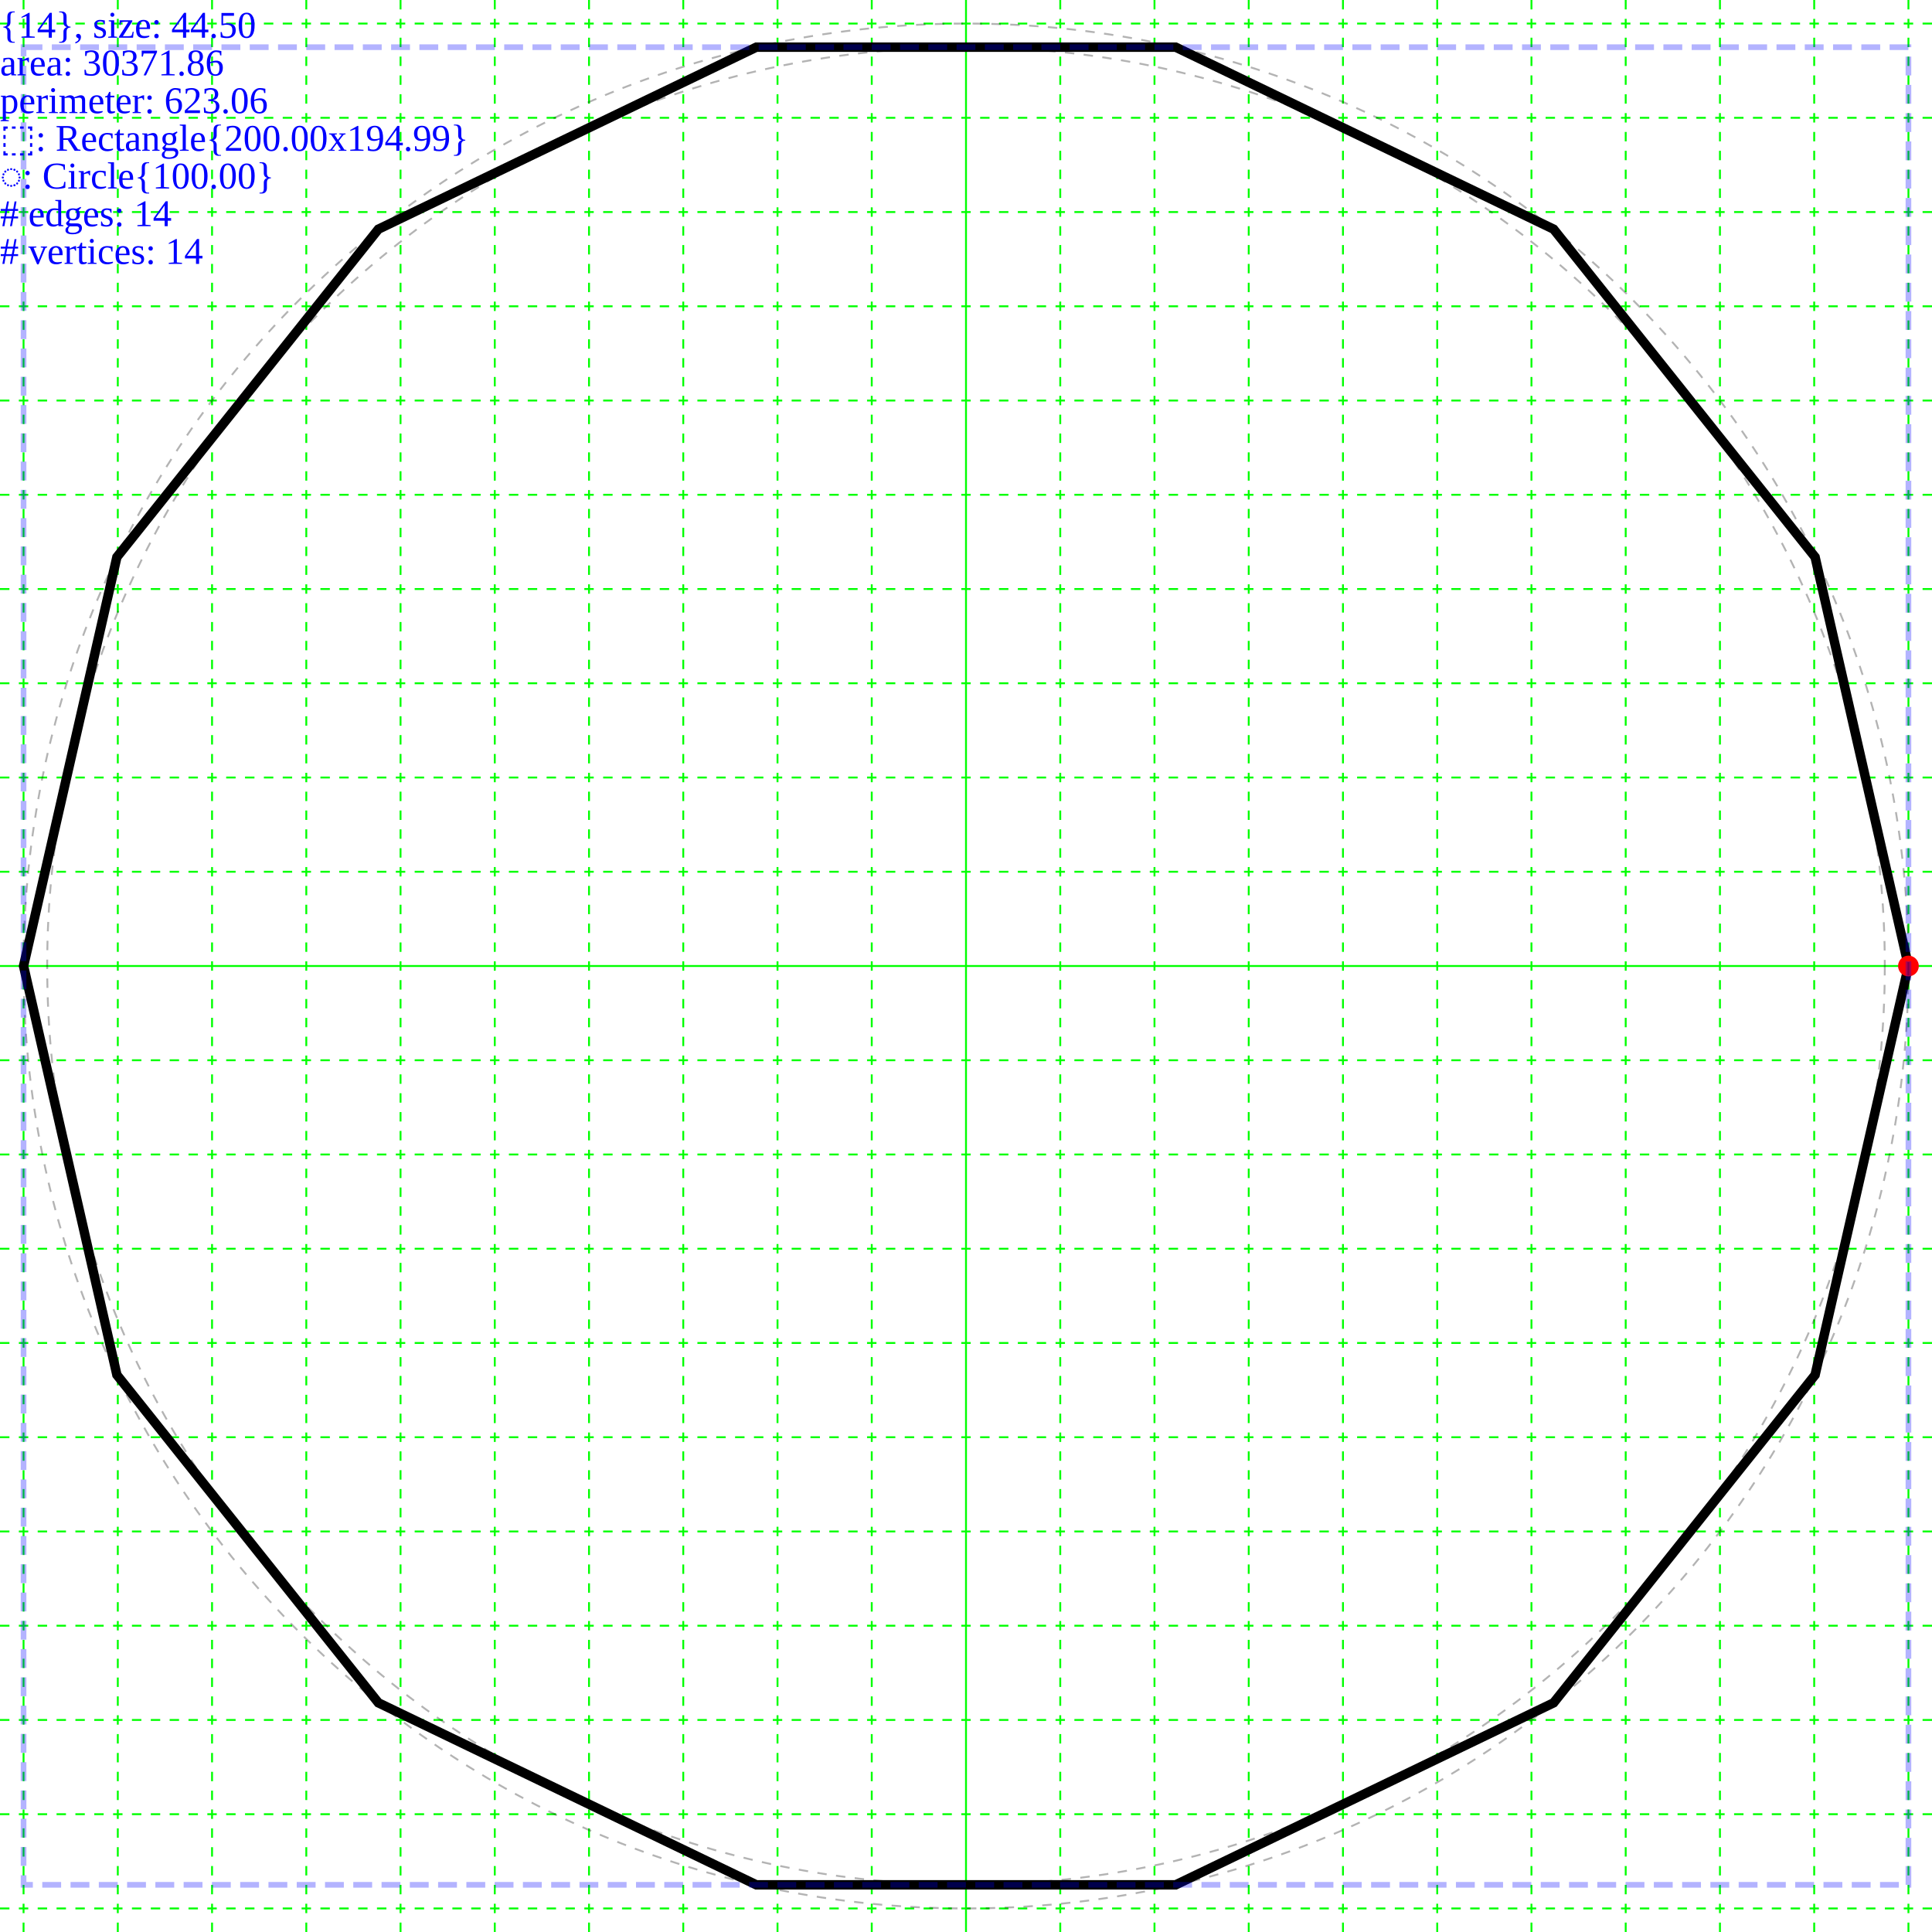
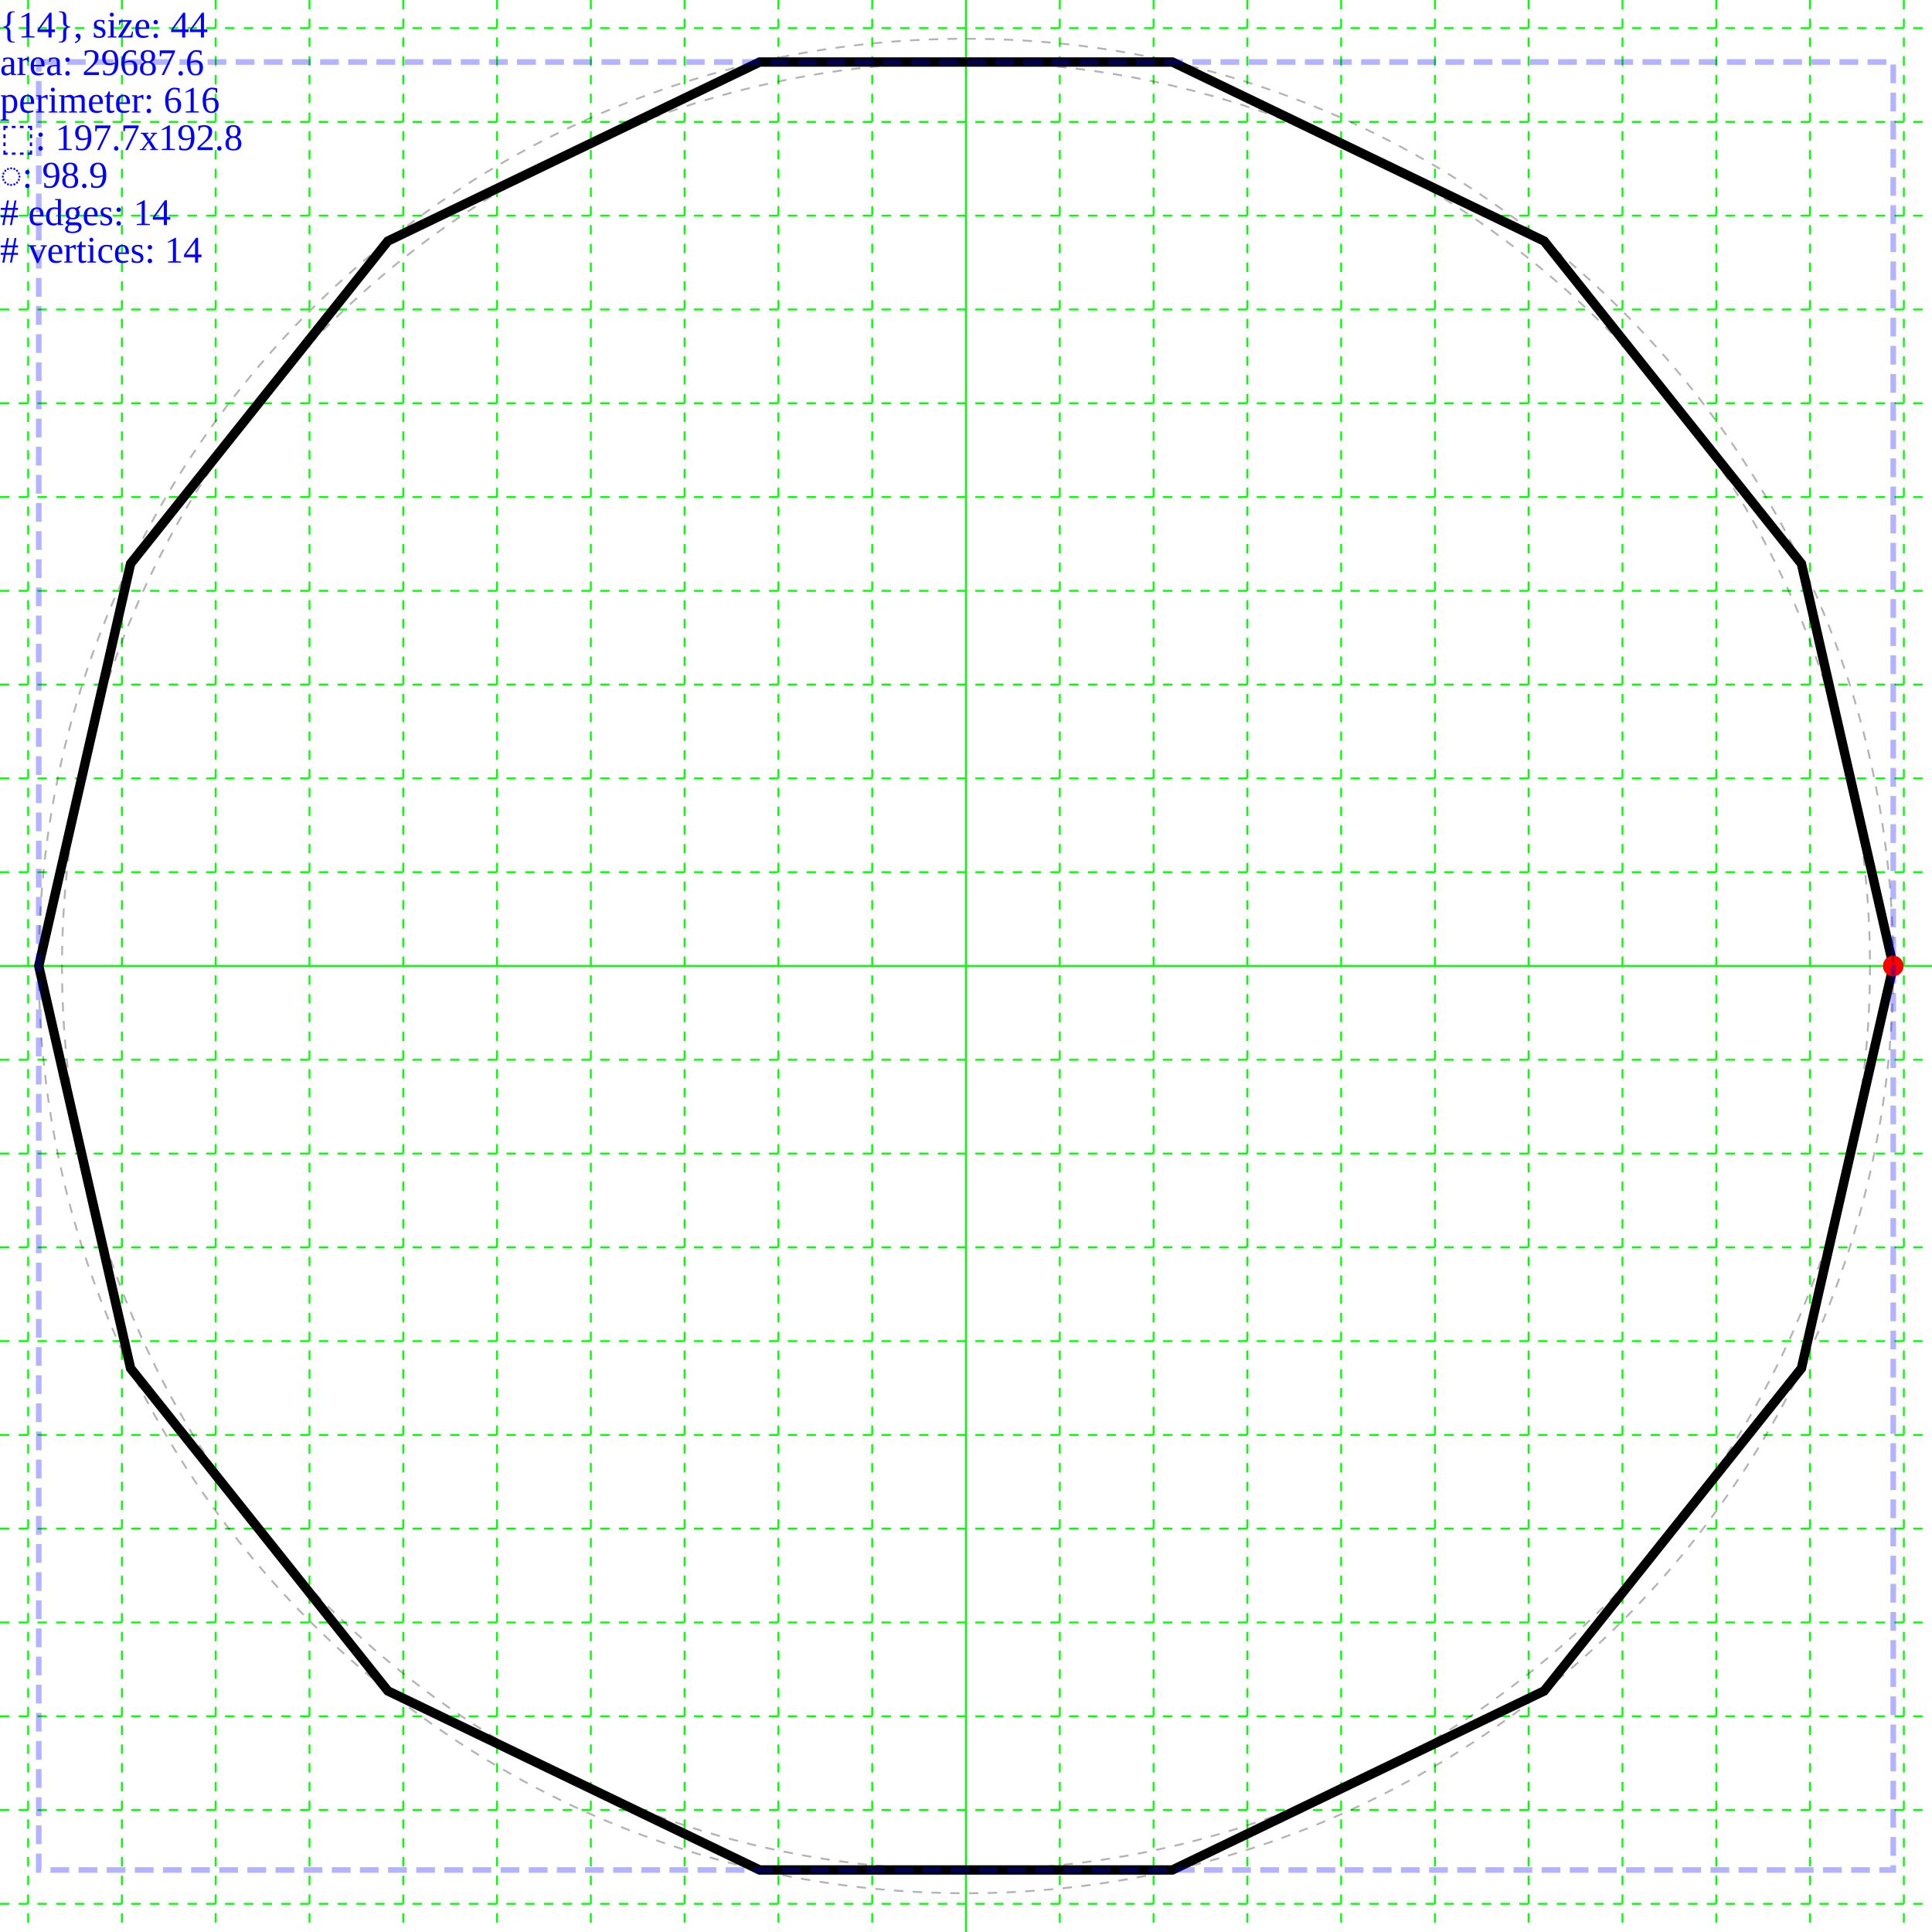
- <svg xmlns="http://www.w3.org/2000/svg" height="205.0" width="205.0">
-   <g transform="translate(102.5,102.5)">
+ <svg xmlns="http://www.w3.org/2000/svg" height="206" width="206">
+   <g transform="translate(103,103)">
    <g id="grid">
-       <line stroke="#00ff00" stroke-width="0.2" x1="0" x2="0" y1="-102.5" y2="102.5" />
-       <line stroke="#00ff00" stroke-dasharray="1,1" stroke-width="0.2" x1="10.0" x2="10.0" y1="-102.5" y2="102.5" />
-       <line stroke="#00ff00" stroke-dasharray="1,1" stroke-width="0.2" x1="-10.0" x2="-10.0" y1="-102.5" y2="102.5" />
-       <line stroke="#00ff00" stroke-dasharray="1,1" stroke-width="0.2" x1="20.0" x2="20.0" y1="-102.5" y2="102.5" />
-       <line stroke="#00ff00" stroke-dasharray="1,1" stroke-width="0.2" x1="-20.0" x2="-20.0" y1="-102.5" y2="102.5" />
-       <line stroke="#00ff00" stroke-dasharray="1,1" stroke-width="0.2" x1="30.0" x2="30.0" y1="-102.5" y2="102.5" />
-       <line stroke="#00ff00" stroke-dasharray="1,1" stroke-width="0.2" x1="-30.0" x2="-30.0" y1="-102.5" y2="102.5" />
-       <line stroke="#00ff00" stroke-dasharray="1,1" stroke-width="0.2" x1="40.0" x2="40.0" y1="-102.5" y2="102.5" />
-       <line stroke="#00ff00" stroke-dasharray="1,1" stroke-width="0.2" x1="-40.0" x2="-40.0" y1="-102.5" y2="102.5" />
-       <line stroke="#00ff00" stroke-dasharray="1,1" stroke-width="0.2" x1="50.0" x2="50.0" y1="-102.5" y2="102.5" />
-       <line stroke="#00ff00" stroke-dasharray="1,1" stroke-width="0.2" x1="-50.0" x2="-50.0" y1="-102.5" y2="102.5" />
-       <line stroke="#00ff00" stroke-dasharray="1,1" stroke-width="0.2" x1="60.0" x2="60.0" y1="-102.5" y2="102.5" />
-       <line stroke="#00ff00" stroke-dasharray="1,1" stroke-width="0.2" x1="-60.0" x2="-60.0" y1="-102.5" y2="102.5" />
-       <line stroke="#00ff00" stroke-dasharray="1,1" stroke-width="0.2" x1="70.0" x2="70.0" y1="-102.5" y2="102.5" />
-       <line stroke="#00ff00" stroke-dasharray="1,1" stroke-width="0.2" x1="-70.0" x2="-70.0" y1="-102.5" y2="102.5" />
-       <line stroke="#00ff00" stroke-dasharray="1,1" stroke-width="0.2" x1="80.0" x2="80.0" y1="-102.5" y2="102.5" />
-       <line stroke="#00ff00" stroke-dasharray="1,1" stroke-width="0.2" x1="-80.0" x2="-80.0" y1="-102.5" y2="102.5" />
-       <line stroke="#00ff00" stroke-dasharray="1,1" stroke-width="0.2" x1="90.0" x2="90.0" y1="-102.5" y2="102.5" />
-       <line stroke="#00ff00" stroke-dasharray="1,1" stroke-width="0.2" x1="-90.0" x2="-90.0" y1="-102.5" y2="102.5" />
-       <line stroke="#00ff00" stroke-dasharray="1,1" stroke-width="0.2" x1="100.0" x2="100.0" y1="-102.5" y2="102.5" />
-       <line stroke="#00ff00" stroke-dasharray="1,1" stroke-width="0.2" x1="-100.0" x2="-100.0" y1="-102.5" y2="102.5" />
-       <line stroke="#00ff00" stroke-dasharray="1,1" stroke-width="0.2" x1="110.0" x2="110.0" y1="-102.5" y2="102.5" />
-       <line stroke="#00ff00" stroke-dasharray="1,1" stroke-width="0.2" x1="-110.0" x2="-110.0" y1="-102.5" y2="102.5" />
-       <line stroke="#00ff00" stroke-width="0.2" x1="-102.5" x2="102.5" y1="0" y2="0" />
-       <line stroke="#00ff00" stroke-dasharray="1,1" stroke-width="0.2" x1="-102.5" x2="102.5" y1="10.0" y2="10.0" />
-       <line stroke="#00ff00" stroke-dasharray="1,1" stroke-width="0.2" x1="-102.5" x2="102.5" y1="-10.0" y2="-10.0" />
-       <line stroke="#00ff00" stroke-dasharray="1,1" stroke-width="0.2" x1="-102.5" x2="102.5" y1="20.0" y2="20.0" />
-       <line stroke="#00ff00" stroke-dasharray="1,1" stroke-width="0.2" x1="-102.5" x2="102.5" y1="-20.0" y2="-20.0" />
-       <line stroke="#00ff00" stroke-dasharray="1,1" stroke-width="0.2" x1="-102.5" x2="102.5" y1="30.0" y2="30.0" />
-       <line stroke="#00ff00" stroke-dasharray="1,1" stroke-width="0.2" x1="-102.5" x2="102.5" y1="-30.0" y2="-30.0" />
-       <line stroke="#00ff00" stroke-dasharray="1,1" stroke-width="0.2" x1="-102.5" x2="102.5" y1="40.0" y2="40.0" />
-       <line stroke="#00ff00" stroke-dasharray="1,1" stroke-width="0.2" x1="-102.5" x2="102.5" y1="-40.0" y2="-40.0" />
-       <line stroke="#00ff00" stroke-dasharray="1,1" stroke-width="0.2" x1="-102.5" x2="102.5" y1="50.0" y2="50.0" />
-       <line stroke="#00ff00" stroke-dasharray="1,1" stroke-width="0.2" x1="-102.5" x2="102.5" y1="-50.0" y2="-50.0" />
-       <line stroke="#00ff00" stroke-dasharray="1,1" stroke-width="0.2" x1="-102.5" x2="102.5" y1="60.0" y2="60.0" />
-       <line stroke="#00ff00" stroke-dasharray="1,1" stroke-width="0.2" x1="-102.5" x2="102.5" y1="-60.0" y2="-60.0" />
-       <line stroke="#00ff00" stroke-dasharray="1,1" stroke-width="0.2" x1="-102.5" x2="102.5" y1="70.0" y2="70.0" />
-       <line stroke="#00ff00" stroke-dasharray="1,1" stroke-width="0.2" x1="-102.5" x2="102.5" y1="-70.0" y2="-70.0" />
-       <line stroke="#00ff00" stroke-dasharray="1,1" stroke-width="0.2" x1="-102.5" x2="102.5" y1="80.0" y2="80.0" />
-       <line stroke="#00ff00" stroke-dasharray="1,1" stroke-width="0.2" x1="-102.5" x2="102.5" y1="-80.0" y2="-80.0" />
-       <line stroke="#00ff00" stroke-dasharray="1,1" stroke-width="0.2" x1="-102.5" x2="102.5" y1="90.0" y2="90.0" />
-       <line stroke="#00ff00" stroke-dasharray="1,1" stroke-width="0.2" x1="-102.5" x2="102.5" y1="-90.0" y2="-90.0" />
-       <line stroke="#00ff00" stroke-dasharray="1,1" stroke-width="0.2" x1="-102.5" x2="102.5" y1="100.0" y2="100.0" />
-       <line stroke="#00ff00" stroke-dasharray="1,1" stroke-width="0.2" x1="-102.5" x2="102.5" y1="-100.0" y2="-100.0" />
-       <line stroke="#00ff00" stroke-dasharray="1,1" stroke-width="0.2" x1="-102.5" x2="102.5" y1="110.0" y2="110.0" />
-       <line stroke="#00ff00" stroke-dasharray="1,1" stroke-width="0.2" x1="-102.5" x2="102.5" y1="-110.0" y2="-110.0" />
-       <line stroke="#00ff00" stroke-dasharray="1,1" stroke-width="0.2" x1="-102.5" x2="102.5" y1="120.0" y2="120.0" />
-       <line stroke="#00ff00" stroke-dasharray="1,1" stroke-width="0.2" x1="-102.5" x2="102.5" y1="-120.0" y2="-120.0" />
-       <line stroke="#00ff00" stroke-dasharray="1,1" stroke-width="0.2" x1="-102.5" x2="102.5" y1="130.0" y2="130.0" />
-       <line stroke="#00ff00" stroke-dasharray="1,1" stroke-width="0.2" x1="-102.5" x2="102.5" y1="-130.0" y2="-130.0" />
-       <line stroke="#00ff00" stroke-dasharray="1,1" stroke-width="0.2" x1="-102.5" x2="102.5" y1="140.0" y2="140.0" />
-       <line stroke="#00ff00" stroke-dasharray="1,1" stroke-width="0.2" x1="-102.5" x2="102.5" y1="-140.0" y2="-140.0" />
-       <line stroke="#00ff00" stroke-dasharray="1,1" stroke-width="0.2" x1="-102.5" x2="102.5" y1="150.0" y2="150.0" />
-       <line stroke="#00ff00" stroke-dasharray="1,1" stroke-width="0.2" x1="-102.5" x2="102.5" y1="-150.0" y2="-150.0" />
-       <line stroke="#00ff00" stroke-dasharray="1,1" stroke-width="0.2" x1="-102.5" x2="102.5" y1="160.0" y2="160.0" />
-       <line stroke="#00ff00" stroke-dasharray="1,1" stroke-width="0.2" x1="-102.5" x2="102.5" y1="-160.0" y2="-160.0" />
-       <line stroke="#00ff00" stroke-dasharray="1,1" stroke-width="0.2" x1="-102.5" x2="102.5" y1="170.0" y2="170.0" />
-       <line stroke="#00ff00" stroke-dasharray="1,1" stroke-width="0.2" x1="-102.5" x2="102.5" y1="-170.0" y2="-170.0" />
-       <line stroke="#00ff00" stroke-dasharray="1,1" stroke-width="0.2" x1="-102.5" x2="102.5" y1="180.0" y2="180.0" />
-       <line stroke="#00ff00" stroke-dasharray="1,1" stroke-width="0.2" x1="-102.5" x2="102.5" y1="-180.0" y2="-180.0" />
-       <line stroke="#00ff00" stroke-dasharray="1,1" stroke-width="0.2" x1="-102.5" x2="102.5" y1="190.0" y2="190.0" />
-       <line stroke="#00ff00" stroke-dasharray="1,1" stroke-width="0.2" x1="-102.5" x2="102.5" y1="-190.0" y2="-190.0" />
-       <line stroke="#00ff00" stroke-dasharray="1,1" stroke-width="0.2" x1="-102.5" x2="102.5" y1="200.0" y2="200.0" />
-       <line stroke="#00ff00" stroke-dasharray="1,1" stroke-width="0.2" x1="-102.5" x2="102.5" y1="-200.0" y2="-200.0" />
-       <line stroke="#00ff00" stroke-dasharray="1,1" stroke-width="0.2" x1="-102.5" x2="102.5" y1="210.0" y2="210.0" />
-       <line stroke="#00ff00" stroke-dasharray="1,1" stroke-width="0.2" x1="-102.5" x2="102.5" y1="-210.0" y2="-210.0" />
+       <line stroke="#00ff00" stroke-width="0.2" x1="0" x2="0" y1="-103.0" y2="103.0" />
+       <line stroke="#00ff00" stroke-dasharray="1,1" stroke-width="0.2" x1="10.0" x2="10.0" y1="-103.0" y2="103.0" />
+       <line stroke="#00ff00" stroke-dasharray="1,1" stroke-width="0.2" x1="-10.0" x2="-10.0" y1="-103.0" y2="103.0" />
+       <line stroke="#00ff00" stroke-dasharray="1,1" stroke-width="0.2" x1="20.0" x2="20.0" y1="-103.0" y2="103.0" />
+       <line stroke="#00ff00" stroke-dasharray="1,1" stroke-width="0.2" x1="-20.0" x2="-20.0" y1="-103.0" y2="103.0" />
+       <line stroke="#00ff00" stroke-dasharray="1,1" stroke-width="0.2" x1="30.0" x2="30.0" y1="-103.0" y2="103.0" />
+       <line stroke="#00ff00" stroke-dasharray="1,1" stroke-width="0.2" x1="-30.0" x2="-30.0" y1="-103.0" y2="103.0" />
+       <line stroke="#00ff00" stroke-dasharray="1,1" stroke-width="0.2" x1="40.0" x2="40.0" y1="-103.0" y2="103.0" />
+       <line stroke="#00ff00" stroke-dasharray="1,1" stroke-width="0.2" x1="-40.0" x2="-40.0" y1="-103.0" y2="103.0" />
+       <line stroke="#00ff00" stroke-dasharray="1,1" stroke-width="0.2" x1="50.0" x2="50.0" y1="-103.0" y2="103.0" />
+       <line stroke="#00ff00" stroke-dasharray="1,1" stroke-width="0.2" x1="-50.0" x2="-50.0" y1="-103.0" y2="103.0" />
+       <line stroke="#00ff00" stroke-dasharray="1,1" stroke-width="0.2" x1="60.0" x2="60.0" y1="-103.0" y2="103.0" />
+       <line stroke="#00ff00" stroke-dasharray="1,1" stroke-width="0.2" x1="-60.0" x2="-60.0" y1="-103.0" y2="103.0" />
+       <line stroke="#00ff00" stroke-dasharray="1,1" stroke-width="0.2" x1="70.0" x2="70.0" y1="-103.0" y2="103.0" />
+       <line stroke="#00ff00" stroke-dasharray="1,1" stroke-width="0.2" x1="-70.0" x2="-70.0" y1="-103.0" y2="103.0" />
+       <line stroke="#00ff00" stroke-dasharray="1,1" stroke-width="0.2" x1="80.0" x2="80.0" y1="-103.0" y2="103.0" />
+       <line stroke="#00ff00" stroke-dasharray="1,1" stroke-width="0.2" x1="-80.0" x2="-80.0" y1="-103.0" y2="103.0" />
+       <line stroke="#00ff00" stroke-dasharray="1,1" stroke-width="0.2" x1="90.0" x2="90.0" y1="-103.0" y2="103.0" />
+       <line stroke="#00ff00" stroke-dasharray="1,1" stroke-width="0.2" x1="-90.0" x2="-90.0" y1="-103.0" y2="103.0" />
+       <line stroke="#00ff00" stroke-dasharray="1,1" stroke-width="0.2" x1="100.0" x2="100.0" y1="-103.0" y2="103.0" />
+       <line stroke="#00ff00" stroke-dasharray="1,1" stroke-width="0.2" x1="-100.0" x2="-100.0" y1="-103.0" y2="103.0" />
+       <line stroke="#00ff00" stroke-dasharray="1,1" stroke-width="0.2" x1="110.0" x2="110.0" y1="-103.0" y2="103.0" />
+       <line stroke="#00ff00" stroke-dasharray="1,1" stroke-width="0.2" x1="-110.0" x2="-110.0" y1="-103.0" y2="103.0" />
+       <line stroke="#00ff00" stroke-width="0.2" x1="-103.0" x2="103.0" y1="0" y2="0" />
+       <line stroke="#00ff00" stroke-dasharray="1,1" stroke-width="0.2" x1="-103.0" x2="103.0" y1="10.0" y2="10.0" />
+       <line stroke="#00ff00" stroke-dasharray="1,1" stroke-width="0.2" x1="-103.0" x2="103.0" y1="-10.0" y2="-10.0" />
+       <line stroke="#00ff00" stroke-dasharray="1,1" stroke-width="0.2" x1="-103.0" x2="103.0" y1="20.0" y2="20.0" />
+       <line stroke="#00ff00" stroke-dasharray="1,1" stroke-width="0.2" x1="-103.0" x2="103.0" y1="-20.0" y2="-20.0" />
+       <line stroke="#00ff00" stroke-dasharray="1,1" stroke-width="0.2" x1="-103.0" x2="103.0" y1="30.0" y2="30.0" />
+       <line stroke="#00ff00" stroke-dasharray="1,1" stroke-width="0.2" x1="-103.0" x2="103.0" y1="-30.0" y2="-30.0" />
+       <line stroke="#00ff00" stroke-dasharray="1,1" stroke-width="0.2" x1="-103.0" x2="103.0" y1="40.0" y2="40.0" />
+       <line stroke="#00ff00" stroke-dasharray="1,1" stroke-width="0.2" x1="-103.0" x2="103.0" y1="-40.0" y2="-40.0" />
+       <line stroke="#00ff00" stroke-dasharray="1,1" stroke-width="0.2" x1="-103.0" x2="103.0" y1="50.0" y2="50.0" />
+       <line stroke="#00ff00" stroke-dasharray="1,1" stroke-width="0.2" x1="-103.0" x2="103.0" y1="-50.0" y2="-50.0" />
+       <line stroke="#00ff00" stroke-dasharray="1,1" stroke-width="0.2" x1="-103.0" x2="103.0" y1="60.0" y2="60.0" />
+       <line stroke="#00ff00" stroke-dasharray="1,1" stroke-width="0.2" x1="-103.0" x2="103.0" y1="-60.0" y2="-60.0" />
+       <line stroke="#00ff00" stroke-dasharray="1,1" stroke-width="0.2" x1="-103.0" x2="103.0" y1="70.0" y2="70.0" />
+       <line stroke="#00ff00" stroke-dasharray="1,1" stroke-width="0.2" x1="-103.0" x2="103.0" y1="-70.0" y2="-70.0" />
+       <line stroke="#00ff00" stroke-dasharray="1,1" stroke-width="0.2" x1="-103.0" x2="103.0" y1="80.0" y2="80.0" />
+       <line stroke="#00ff00" stroke-dasharray="1,1" stroke-width="0.2" x1="-103.0" x2="103.0" y1="-80.0" y2="-80.0" />
+       <line stroke="#00ff00" stroke-dasharray="1,1" stroke-width="0.2" x1="-103.0" x2="103.0" y1="90.0" y2="90.0" />
+       <line stroke="#00ff00" stroke-dasharray="1,1" stroke-width="0.2" x1="-103.0" x2="103.0" y1="-90.0" y2="-90.0" />
+       <line stroke="#00ff00" stroke-dasharray="1,1" stroke-width="0.2" x1="-103.0" x2="103.0" y1="100.0" y2="100.0" />
+       <line stroke="#00ff00" stroke-dasharray="1,1" stroke-width="0.2" x1="-103.0" x2="103.0" y1="-100.0" y2="-100.0" />
+       <line stroke="#00ff00" stroke-dasharray="1,1" stroke-width="0.2" x1="-103.0" x2="103.0" y1="110.0" y2="110.0" />
+       <line stroke="#00ff00" stroke-dasharray="1,1" stroke-width="0.2" x1="-103.0" x2="103.0" y1="-110.0" y2="-110.0" />
+       <line stroke="#00ff00" stroke-dasharray="1,1" stroke-width="0.2" x1="-103.0" x2="103.0" y1="120.0" y2="120.0" />
+       <line stroke="#00ff00" stroke-dasharray="1,1" stroke-width="0.2" x1="-103.0" x2="103.0" y1="-120.0" y2="-120.0" />
+       <line stroke="#00ff00" stroke-dasharray="1,1" stroke-width="0.2" x1="-103.0" x2="103.0" y1="130.0" y2="130.0" />
+       <line stroke="#00ff00" stroke-dasharray="1,1" stroke-width="0.2" x1="-103.0" x2="103.0" y1="-130.0" y2="-130.0" />
+       <line stroke="#00ff00" stroke-dasharray="1,1" stroke-width="0.2" x1="-103.0" x2="103.0" y1="140.0" y2="140.0" />
+       <line stroke="#00ff00" stroke-dasharray="1,1" stroke-width="0.2" x1="-103.0" x2="103.0" y1="-140.0" y2="-140.0" />
+       <line stroke="#00ff00" stroke-dasharray="1,1" stroke-width="0.2" x1="-103.0" x2="103.0" y1="150.0" y2="150.0" />
+       <line stroke="#00ff00" stroke-dasharray="1,1" stroke-width="0.2" x1="-103.0" x2="103.0" y1="-150.0" y2="-150.0" />
+       <line stroke="#00ff00" stroke-dasharray="1,1" stroke-width="0.2" x1="-103.0" x2="103.0" y1="160.0" y2="160.0" />
+       <line stroke="#00ff00" stroke-dasharray="1,1" stroke-width="0.2" x1="-103.0" x2="103.0" y1="-160.0" y2="-160.0" />
+       <line stroke="#00ff00" stroke-dasharray="1,1" stroke-width="0.2" x1="-103.0" x2="103.0" y1="170.0" y2="170.0" />
+       <line stroke="#00ff00" stroke-dasharray="1,1" stroke-width="0.2" x1="-103.0" x2="103.0" y1="-170.0" y2="-170.0" />
+       <line stroke="#00ff00" stroke-dasharray="1,1" stroke-width="0.2" x1="-103.0" x2="103.0" y1="180.0" y2="180.0" />
+       <line stroke="#00ff00" stroke-dasharray="1,1" stroke-width="0.2" x1="-103.0" x2="103.0" y1="-180.0" y2="-180.0" />
+       <line stroke="#00ff00" stroke-dasharray="1,1" stroke-width="0.2" x1="-103.0" x2="103.0" y1="190.0" y2="190.0" />
+       <line stroke="#00ff00" stroke-dasharray="1,1" stroke-width="0.2" x1="-103.0" x2="103.0" y1="-190.0" y2="-190.0" />
+       <line stroke="#00ff00" stroke-dasharray="1,1" stroke-width="0.2" x1="-103.0" x2="103.0" y1="200.0" y2="200.0" />
+       <line stroke="#00ff00" stroke-dasharray="1,1" stroke-width="0.2" x1="-103.0" x2="103.0" y1="-200.0" y2="-200.0" />
+       <line stroke="#00ff00" stroke-dasharray="1,1" stroke-width="0.2" x1="-103.0" x2="103.0" y1="210.0" y2="210.0" />
+       <line stroke="#00ff00" stroke-dasharray="1,1" stroke-width="0.2" x1="-103.0" x2="103.0" y1="-210.0" y2="-210.0" />
    </g>
    <g>
-       <polygon fill="none" points="100,0.0 90.097,43.388 62.349,78.183 22.252,97.493 -22.252,97.493 -62.349,78.183 -90.097,43.388 -100,1.2246467991473534E-14 -90.097,-43.388 -62.349,-78.183 -22.252,-97.493 22.252,-97.493 62.349,-78.183 90.097,-43.388" stroke="black" stroke-width="1" />
-       <circle cx="100" cy="0.0" fill="#ff0000" r="1.1" />
-       <circle fill="none" r="97.493" stroke="black" stroke-dasharray="1,1" stroke-opacity="0.3" stroke-width="0.2" />
-       <circle fill="none" r="100" stroke="black" stroke-dasharray="1,1" stroke-opacity="0.3" stroke-width="0.2" />
-       <rect fill="none" height="194.986" stroke="blue" stroke-dasharray="2,1" stroke-opacity="0.3" stroke-width="0.6" width="200" x="-100" y="-97.493" />
+       <polygon fill="none" points="98.867,0.0 89.076,42.897 61.643,77.297 22.0,96.388 -22.0,96.388 -61.643,77.297 -89.076,42.897 -98.867,8.121793580852816E-99 -89.076,-42.897 -61.643,-77.297 -22.0,-96.388 22.0,-96.388 61.643,-77.297 89.076,-42.897" stroke="black" stroke-width="1" />
+       <circle cx="98.867" cy="0.0" fill="#ff0000" r="1.1" />
+       <circle fill="none" r="96.388" stroke="black" stroke-dasharray="1,1" stroke-opacity="0.3" stroke-width="0.2" />
+       <circle fill="none" r="98.867" stroke="black" stroke-dasharray="1,1" stroke-opacity="0.3" stroke-width="0.2" />
+       <rect fill="none" height="192.777" stroke="blue" stroke-dasharray="2,1" stroke-opacity="0.3" stroke-width="0.6" width="197.734" x="-98.867" y="-96.388" />
    </g>
  </g>
  <g>
    <text fill="blue" font-size="4.0" id="info" x="0" y="0">
-       <tspan dy="4.0" x="0">{14}, size: 44.50</tspan>
-       <tspan dy="4.0" x="0">area: 30371.86</tspan>
-       <tspan dy="4.0" x="0">perimeter: 623.06</tspan>
-       <tspan dy="4.0" x="0">⬚: Rectangle{200.00x194.99}</tspan>
-       <tspan dy="4.0" x="0">◌: Circle{100.00}</tspan>
+       <tspan dy="4.0" x="0">{14}, size: 44</tspan>
+       <tspan dy="4.0" x="0">area: 29687.6</tspan>
+       <tspan dy="4.0" x="0">perimeter: 616</tspan>
+       <tspan dy="4.0" x="0">⬚: 197.7x192.8</tspan>
+       <tspan dy="4.0" x="0">◌: 98.9</tspan>
      <tspan dy="4.0" x="0"># edges: 14</tspan>
      <tspan dy="4.0" x="0"># vertices: 14</tspan>
    </text>
  </g>
</svg>
